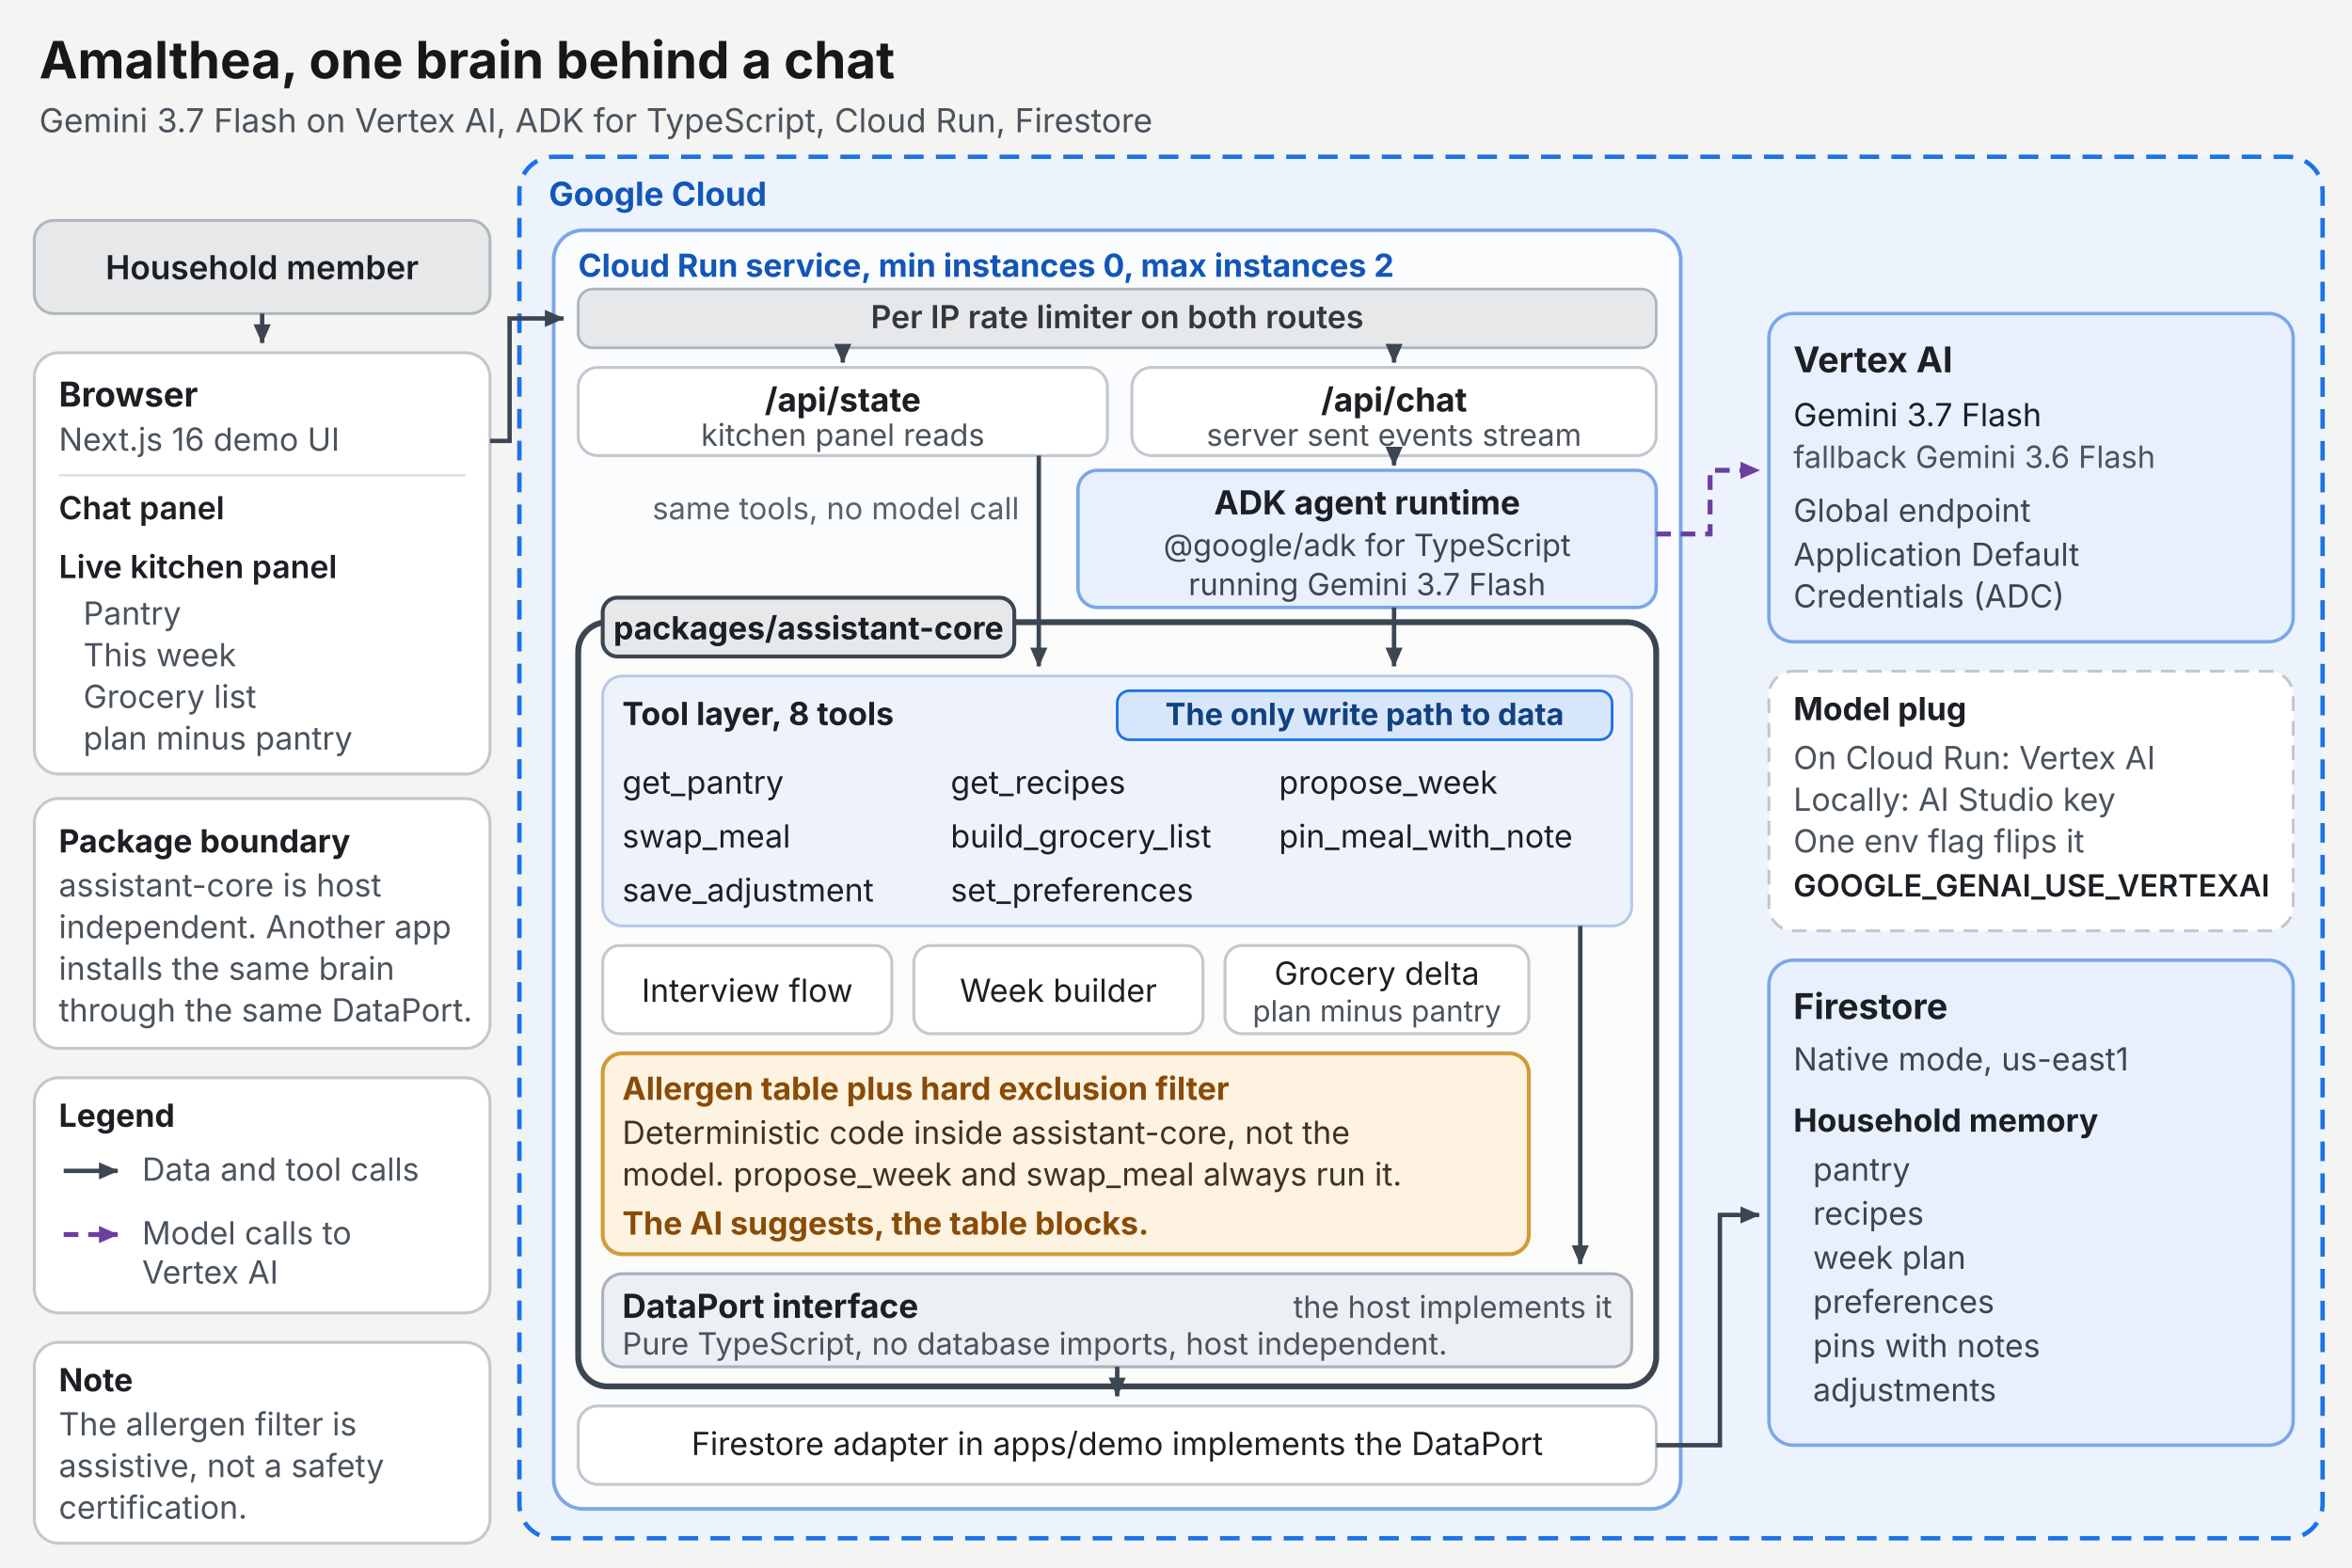
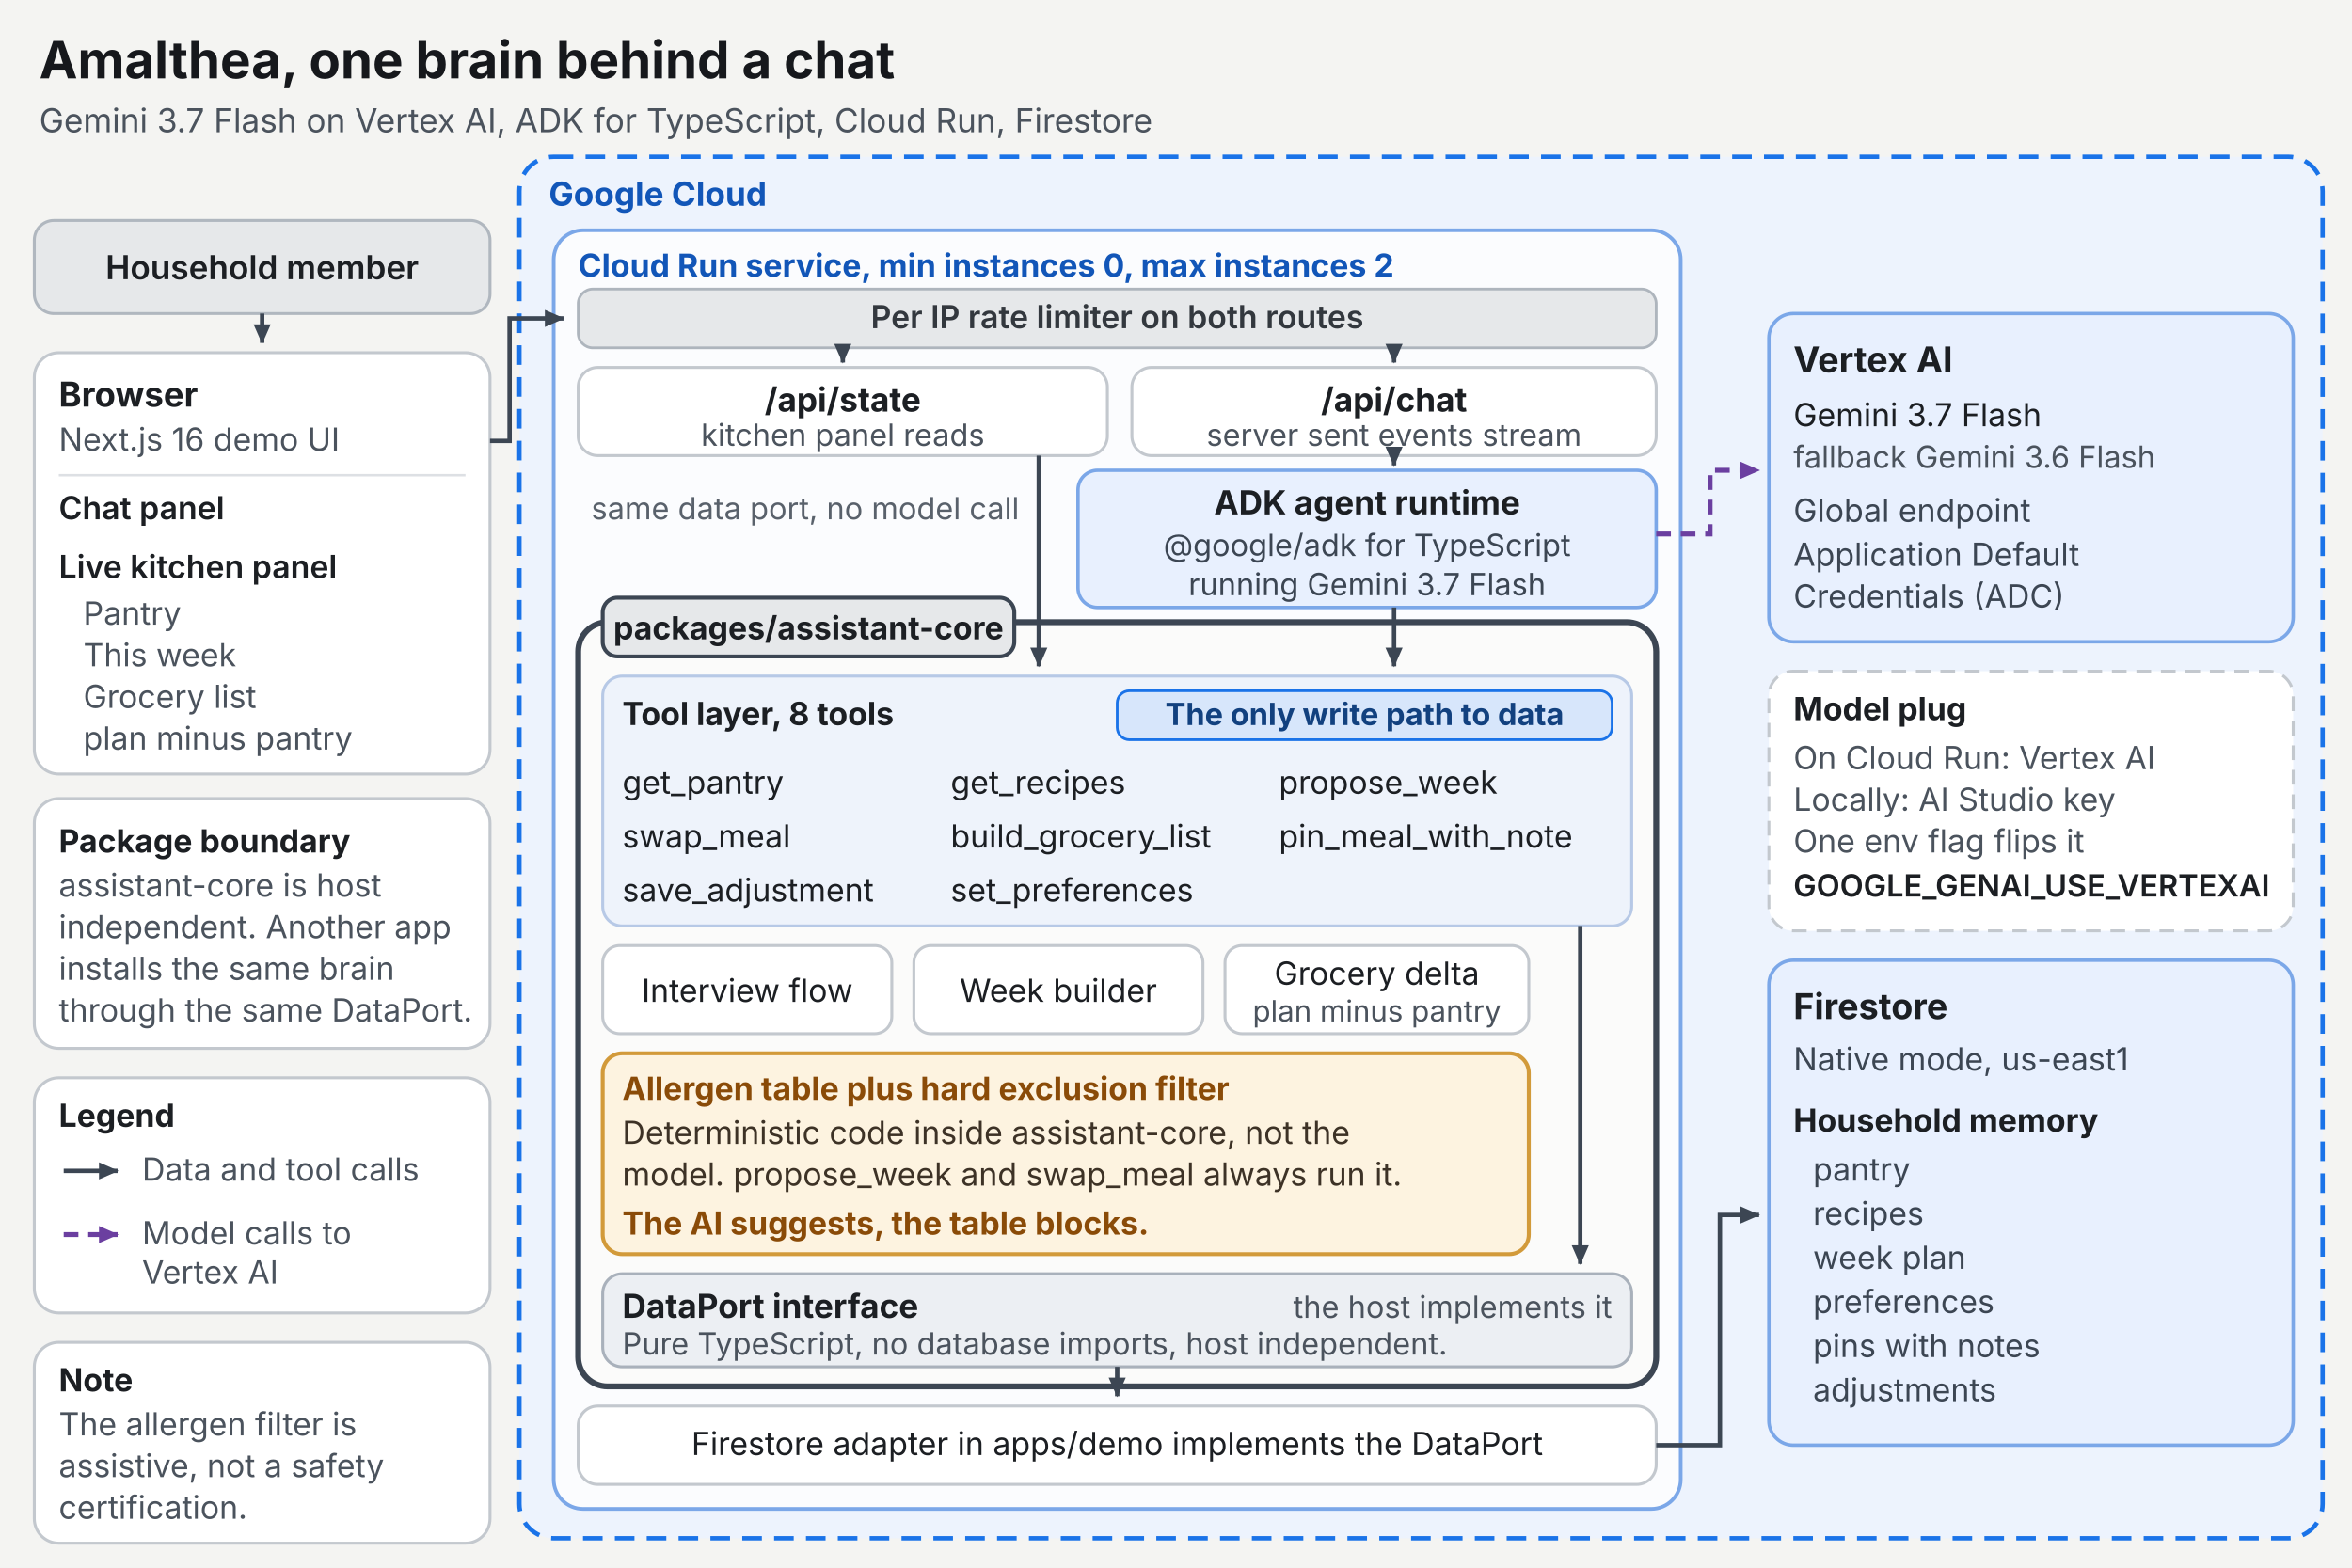
<svg xmlns="http://www.w3.org/2000/svg" viewBox="0 0 960 640" width="960" height="640" font-family="system-ui, -apple-system, 'Segoe UI', sans-serif" role="img" aria-label="Amalthea architecture diagram">
  <defs>
    <marker id="ad" markerWidth="9" markerHeight="8" refX="7.6" refY="3.5" orient="auto" markerUnits="userSpaceOnUse">
      <path d="M0 0 L8 3.5 L0 7 Z" fill="#3c4653" />
    </marker>
    <marker id="av" markerWidth="9" markerHeight="8" refX="7.6" refY="3.5" orient="auto" markerUnits="userSpaceOnUse">
      <path d="M0 0 L8 3.5 L0 7 Z" fill="#6b3fa0" />
    </marker>
  </defs>
  <rect x="0" y="0" width="960" height="640" fill="#f4f4f2" />
  <text x="16" y="32" font-size="21" font-weight="700" fill="#16181c">Amalthea, one brain behind a chat</text>
  <text x="16" y="54" font-size="13.5" fill="#4b535d">Gemini 3.7 Flash on Vertex AI, ADK for TypeScript, Cloud Run, Firestore</text>
  <rect x="212" y="64" width="736" height="564" rx="14" fill="#edf3fd" stroke="#1a73e8" stroke-width="1.8" stroke-dasharray="8 5" />
  <text x="224" y="84" font-size="13.5" font-weight="700" fill="#1256b8">Google Cloud</text>
  <rect x="14" y="90" width="186" height="38" rx="8" fill="#e6e8ea" stroke="#b0b7bf" stroke-width="1.2" />
  <text x="107" y="114" font-size="13.5" font-weight="600" fill="#1c1f23" text-anchor="middle">Household member</text>
  <rect x="14" y="144" width="186" height="172" rx="10" fill="#ffffff" stroke="#c3c8ce" stroke-width="1.2" />
  <text x="24" y="166" font-size="14" font-weight="700" fill="#1c1f23">Browser</text>
  <text x="24" y="184" font-size="13" fill="#4b535d">Next.js 16 demo UI</text>
  <line x1="24" y1="194" x2="190" y2="194" stroke="#dde0e4" stroke-width="1" />
  <text x="24" y="212" font-size="13" font-weight="600" fill="#1c1f23">Chat panel</text>
  <text x="24" y="236" font-size="13" font-weight="600" fill="#1c1f23">Live kitchen panel</text>
  <text x="34" y="255" font-size="13" fill="#4b535d">Pantry</text>
  <text x="34" y="272" font-size="13" fill="#4b535d">This week</text>
  <text x="34" y="289" font-size="13" fill="#4b535d">Grocery list</text>
  <text x="34" y="306" font-size="13" fill="#4b535d">plan minus pantry</text>
  <rect x="14" y="326" width="186" height="102" rx="10" fill="#ffffff" stroke="#c3c8ce" stroke-width="1.2" />
  <text x="24" y="348" font-size="13" font-weight="700" fill="#1c1f23">Package boundary</text>
  <text x="24" y="366" font-size="13" fill="#4b535d">assistant-core is host</text>
  <text x="24" y="383" font-size="13" fill="#4b535d">independent. Another app</text>
  <text x="24" y="400" font-size="13" fill="#4b535d">installs the same brain</text>
  <text x="24" y="417" font-size="13" fill="#4b535d">through the same DataPort.</text>
  <rect x="14" y="440" width="186" height="96" rx="10" fill="#ffffff" stroke="#c3c8ce" stroke-width="1.2" />
  <text x="24" y="460" font-size="13" font-weight="700" fill="#1c1f23">Legend</text>
  <path d="M26 478 L48 478" fill="none" stroke="#3c4653" stroke-width="1.8" marker-end="url(#ad)" />
  <text x="58" y="482" font-size="13" fill="#4b535d">Data and tool calls</text>
  <path d="M26 504 L48 504" fill="none" stroke="#6b3fa0" stroke-width="2" stroke-dasharray="6 4" marker-end="url(#av)" />
  <text x="58" y="508" font-size="13" fill="#4b535d">Model calls to</text>
  <text x="58" y="524" font-size="13" fill="#4b535d">Vertex AI</text>
  <rect x="14" y="548" width="186" height="82" rx="10" fill="#ffffff" stroke="#c3c8ce" stroke-width="1.2" />
  <text x="24" y="568" font-size="13" font-weight="700" fill="#1c1f23">Note</text>
  <text x="24" y="586" font-size="13" fill="#4b535d">The allergen filter is</text>
  <text x="24" y="603" font-size="13" fill="#4b535d">assistive, not a safety</text>
  <text x="24" y="620" font-size="13" fill="#4b535d">certification.</text>
  <rect x="226" y="94" width="460" height="522" rx="12" fill="#fbfcfe" stroke="#7ba7e8" stroke-width="1.5" />
  <text x="236" y="113" font-size="13" font-weight="700" fill="#1256b8">Cloud Run service, min instances 0, max instances 2</text>
  <rect x="236" y="118" width="440" height="24" rx="6" fill="#e6e8ea" stroke="#aeb5bd" stroke-width="1.1" />
  <text x="456" y="134" font-size="13" font-weight="600" fill="#33383e" text-anchor="middle">Per IP rate limiter on both routes</text>
  <rect x="236" y="150" width="216" height="36" rx="8" fill="#ffffff" stroke="#c3c8ce" stroke-width="1.2" />
  <text x="344" y="168" font-size="13.5" font-weight="700" fill="#1c1f23" text-anchor="middle">/api/state</text>
  <text x="344" y="182" font-size="12.5" fill="#4b535d" text-anchor="middle">kitchen panel reads</text>
  <rect x="462" y="150" width="214" height="36" rx="8" fill="#ffffff" stroke="#c3c8ce" stroke-width="1.2" />
  <text x="569" y="168" font-size="13.5" font-weight="700" fill="#1c1f23" text-anchor="middle">/api/chat</text>
  <text x="569" y="182" font-size="12.5" fill="#4b535d" text-anchor="middle">server sent events stream</text>
  <rect x="440" y="192" width="236" height="56" rx="8" fill="#e8f0fe" stroke="#7ba7e8" stroke-width="1.4" />
  <text x="558" y="210" font-size="13.5" font-weight="700" fill="#1c1f23" text-anchor="middle">ADK agent runtime</text>
  <text x="558" y="227" font-size="12.5" fill="#3c4653" text-anchor="middle">@google/adk for TypeScript</text>
  <text x="558" y="243" font-size="12.5" fill="#3c4653" text-anchor="middle">running Gemini 3.7 Flash</text>
-   <text x="416" y="212" font-size="12.5" fill="#59616b" text-anchor="end">same tools, no model call</text>
+   <text x="416" y="212" font-size="12.5" fill="#59616b" text-anchor="end">same data port, no model call</text>
  <rect x="236" y="254" width="440" height="312" rx="12" fill="#fbfbfa" stroke="#3c4653" stroke-width="2.4" />
  <rect x="246" y="244" width="168" height="24" rx="6" fill="#e6e8ea" stroke="#3c4653" stroke-width="1.6" />
  <text x="330" y="261" font-size="13" font-weight="700" fill="#1c1f23" text-anchor="middle">packages/assistant-core</text>
  <rect x="246" y="276" width="420" height="102" rx="8" fill="#eef3fb" stroke="#b7c9e6" stroke-width="1.2" />
  <text x="254" y="296" font-size="13" font-weight="700" fill="#1c1f23">Tool layer, 8 tools</text>
  <rect x="456" y="282" width="202" height="20" rx="5" fill="#d7e6fb" stroke="#1a73e8" stroke-width="1.1" />
  <text x="557" y="296" font-size="12.5" font-weight="700" fill="#12417f" text-anchor="middle">The only write path to data</text>
  <text x="254" y="324" font-size="13" fill="#1c1f23">get_pantry</text>
  <text x="388" y="324" font-size="13" fill="#1c1f23">get_recipes</text>
  <text x="522" y="324" font-size="13" fill="#1c1f23">propose_week</text>
  <text x="254" y="346" font-size="13" fill="#1c1f23">swap_meal</text>
  <text x="388" y="346" font-size="13" fill="#1c1f23">build_grocery_list</text>
  <text x="522" y="346" font-size="13" fill="#1c1f23">pin_meal_with_note</text>
  <text x="254" y="368" font-size="13" fill="#1c1f23">save_adjustment</text>
  <text x="388" y="368" font-size="13" fill="#1c1f23">set_preferences</text>
  <rect x="246" y="386" width="118" height="36" rx="7" fill="#ffffff" stroke="#c3c8ce" stroke-width="1.2" />
  <text x="305" y="409" font-size="13" fill="#1c1f23" text-anchor="middle">Interview flow</text>
  <rect x="373" y="386" width="118" height="36" rx="7" fill="#ffffff" stroke="#c3c8ce" stroke-width="1.2" />
  <text x="432" y="409" font-size="13" fill="#1c1f23" text-anchor="middle">Week builder</text>
  <rect x="500" y="386" width="124" height="36" rx="7" fill="#ffffff" stroke="#c3c8ce" stroke-width="1.2" />
  <text x="562" y="402" font-size="13" fill="#1c1f23" text-anchor="middle">Grocery delta</text>
  <text x="562" y="417" font-size="12" fill="#4b535d" text-anchor="middle">plan minus pantry</text>
  <rect x="246" y="430" width="378" height="82" rx="8" fill="#fdf3e0" stroke="#d29a3a" stroke-width="1.6" />
  <text x="254" y="449" font-size="13" font-weight="700" fill="#8a4b08">Allergen table plus hard exclusion filter</text>
  <text x="254" y="467" font-size="13" fill="#3d3226">Deterministic code inside assistant-core, not the</text>
  <text x="254" y="484" font-size="13" fill="#3d3226">model. propose_week and swap_meal always run it.</text>
  <text x="254" y="504" font-size="13" font-weight="700" fill="#8a4b08">The AI suggests, the table blocks.</text>
  <rect x="246" y="520" width="420" height="38" rx="8" fill="#eceff3" stroke="#a9b1bb" stroke-width="1.2" />
  <text x="254" y="538" font-size="13.5" font-weight="700" fill="#1c1f23">DataPort interface</text>
  <text x="658" y="538" font-size="12.5" fill="#4b535d" text-anchor="end">the host implements it</text>
  <text x="254" y="553" font-size="12.5" fill="#4b535d">Pure TypeScript, no database imports, host independent.</text>
  <rect x="236" y="574" width="440" height="32" rx="8" fill="#ffffff" stroke="#c3c8ce" stroke-width="1.2" />
  <text x="456" y="594" font-size="13" fill="#1c1f23" text-anchor="middle">Firestore adapter in apps/demo implements the DataPort</text>
  <rect x="722" y="128" width="214" height="134" rx="10" fill="#e8f0fe" stroke="#7ba7e8" stroke-width="1.4" />
  <text x="732" y="152" font-size="14.5" font-weight="700" fill="#1c1f23">Vertex AI</text>
  <text x="732" y="174" font-size="13" fill="#1c1f23">Gemini 3.7 Flash</text>
  <text x="732" y="191" font-size="12.5" fill="#4b535d">fallback Gemini 3.6 Flash</text>
  <text x="732" y="213" font-size="13" fill="#3c4653">Global endpoint</text>
  <text x="732" y="231" font-size="13" fill="#3c4653">Application Default</text>
  <text x="732" y="248" font-size="13" fill="#3c4653">Credentials (ADC)</text>
  <rect x="722" y="274" width="214" height="106" rx="10" fill="#ffffff" stroke="#c3c8ce" stroke-width="1.2" stroke-dasharray="6 4" />
  <text x="732" y="294" font-size="13" font-weight="700" fill="#1c1f23">Model plug</text>
  <text x="732" y="314" font-size="13" fill="#4b535d">On Cloud Run: Vertex AI</text>
  <text x="732" y="331" font-size="13" fill="#4b535d">Locally: AI Studio key</text>
  <text x="732" y="348" font-size="13" fill="#4b535d">One env flag flips it</text>
  <text x="732" y="366" font-size="12.5" font-weight="600" fill="#1c1f23">GOOGLE_GENAI_USE_VERTEXAI</text>
  <rect x="722" y="392" width="214" height="198" rx="10" fill="#e8f0fe" stroke="#7ba7e8" stroke-width="1.4" />
  <text x="732" y="416" font-size="14.5" font-weight="700" fill="#1c1f23">Firestore</text>
  <text x="732" y="437" font-size="13" fill="#3c4653">Native mode, us-east1</text>
  <text x="732" y="462" font-size="13" font-weight="700" fill="#1c1f23">Household memory</text>
  <text x="740" y="482" font-size="13" fill="#3c4653">pantry</text>
  <text x="740" y="500" font-size="13" fill="#3c4653">recipes</text>
  <text x="740" y="518" font-size="13" fill="#3c4653">week plan</text>
  <text x="740" y="536" font-size="13" fill="#3c4653">preferences</text>
  <text x="740" y="554" font-size="13" fill="#3c4653">pins with notes</text>
  <text x="740" y="572" font-size="13" fill="#3c4653">adjustments</text>
  <path d="M107 128 L107 140" fill="none" stroke="#3c4653" stroke-width="1.8" marker-end="url(#ad)" />
  <path d="M200 180 L208 180 L208 130 L230 130" fill="none" stroke="#3c4653" stroke-width="1.8" marker-end="url(#ad)" />
  <path d="M344 142 L344 148" fill="none" stroke="#3c4653" stroke-width="1.8" marker-end="url(#ad)" />
  <path d="M569 142 L569 148" fill="none" stroke="#3c4653" stroke-width="1.8" marker-end="url(#ad)" />
  <path d="M424 186 L424 272" fill="none" stroke="#3c4653" stroke-width="1.8" marker-end="url(#ad)" />
  <path d="M569 186 L569 190" fill="none" stroke="#3c4653" stroke-width="1.8" marker-end="url(#ad)" />
  <path d="M569 248 L569 272" fill="none" stroke="#3c4653" stroke-width="1.8" marker-end="url(#ad)" />
  <path d="M645 378 L645 516" fill="none" stroke="#3c4653" stroke-width="1.8" marker-end="url(#ad)" />
  <path d="M456 558 L456 570" fill="none" stroke="#3c4653" stroke-width="1.8" marker-end="url(#ad)" />
  <path d="M676 590 L702 590 L702 496 L718 496" fill="none" stroke="#3c4653" stroke-width="1.8" marker-end="url(#ad)" />
  <path d="M676 218 L698 218 L698 192 L718 192" fill="none" stroke="#6b3fa0" stroke-width="2" stroke-dasharray="6 4" marker-end="url(#av)" />
</svg>
